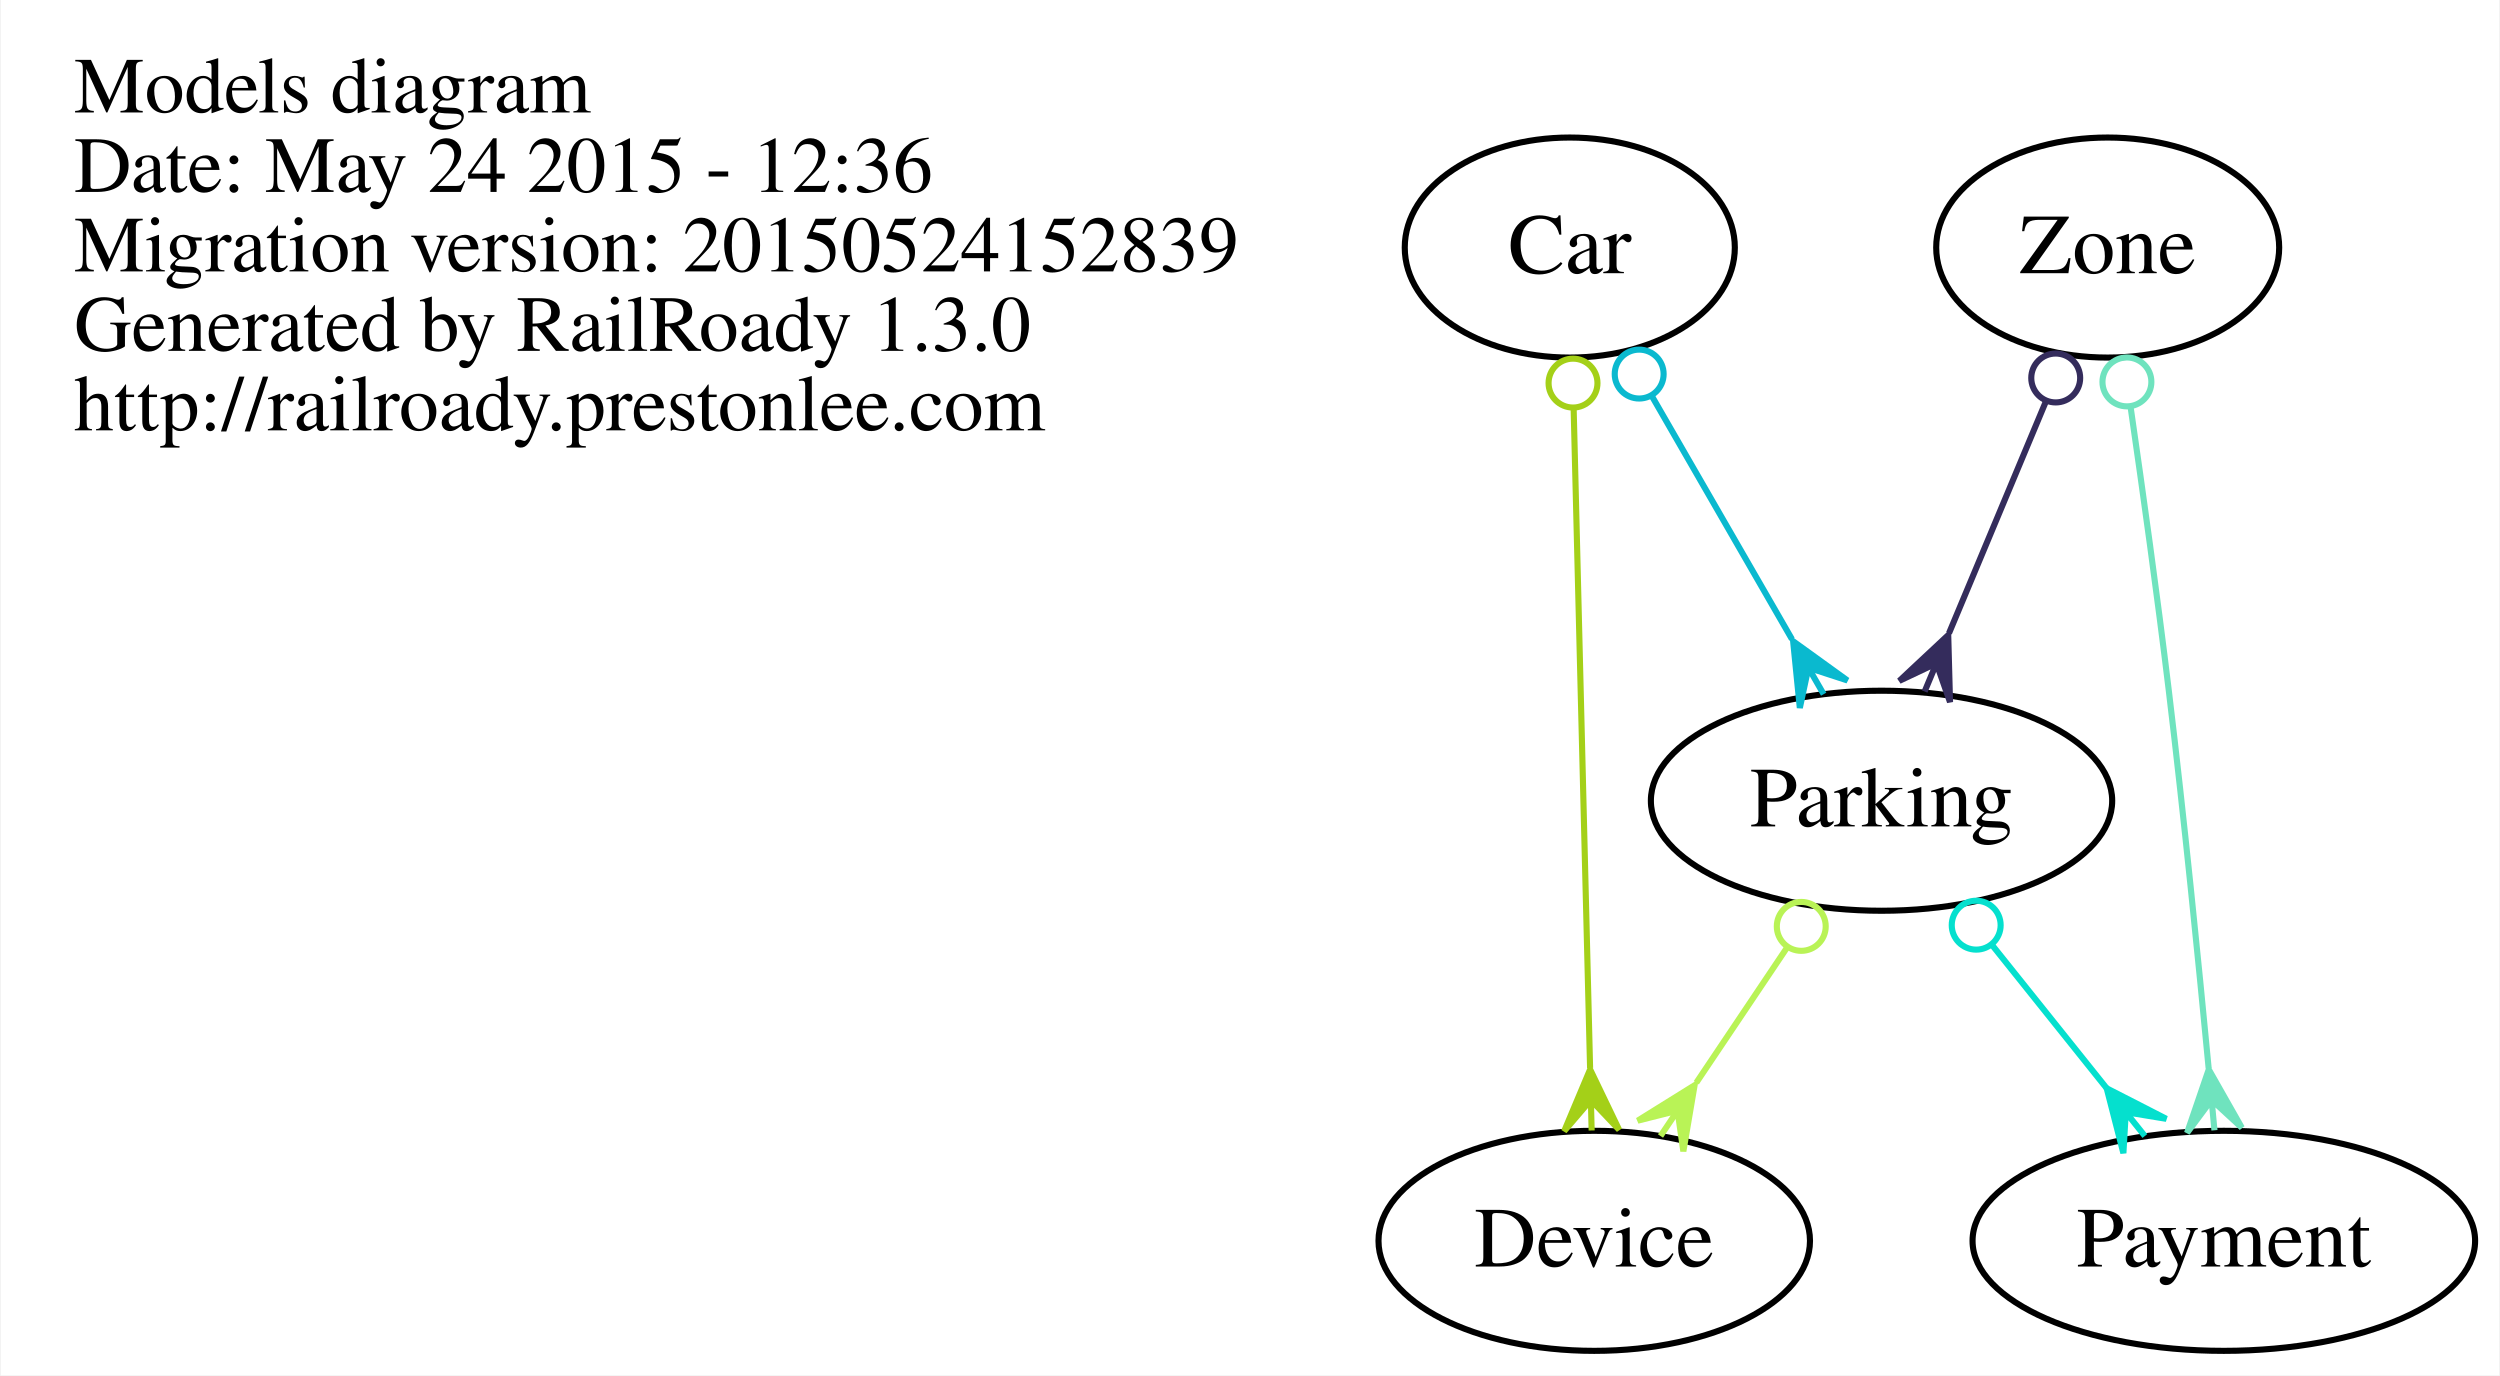
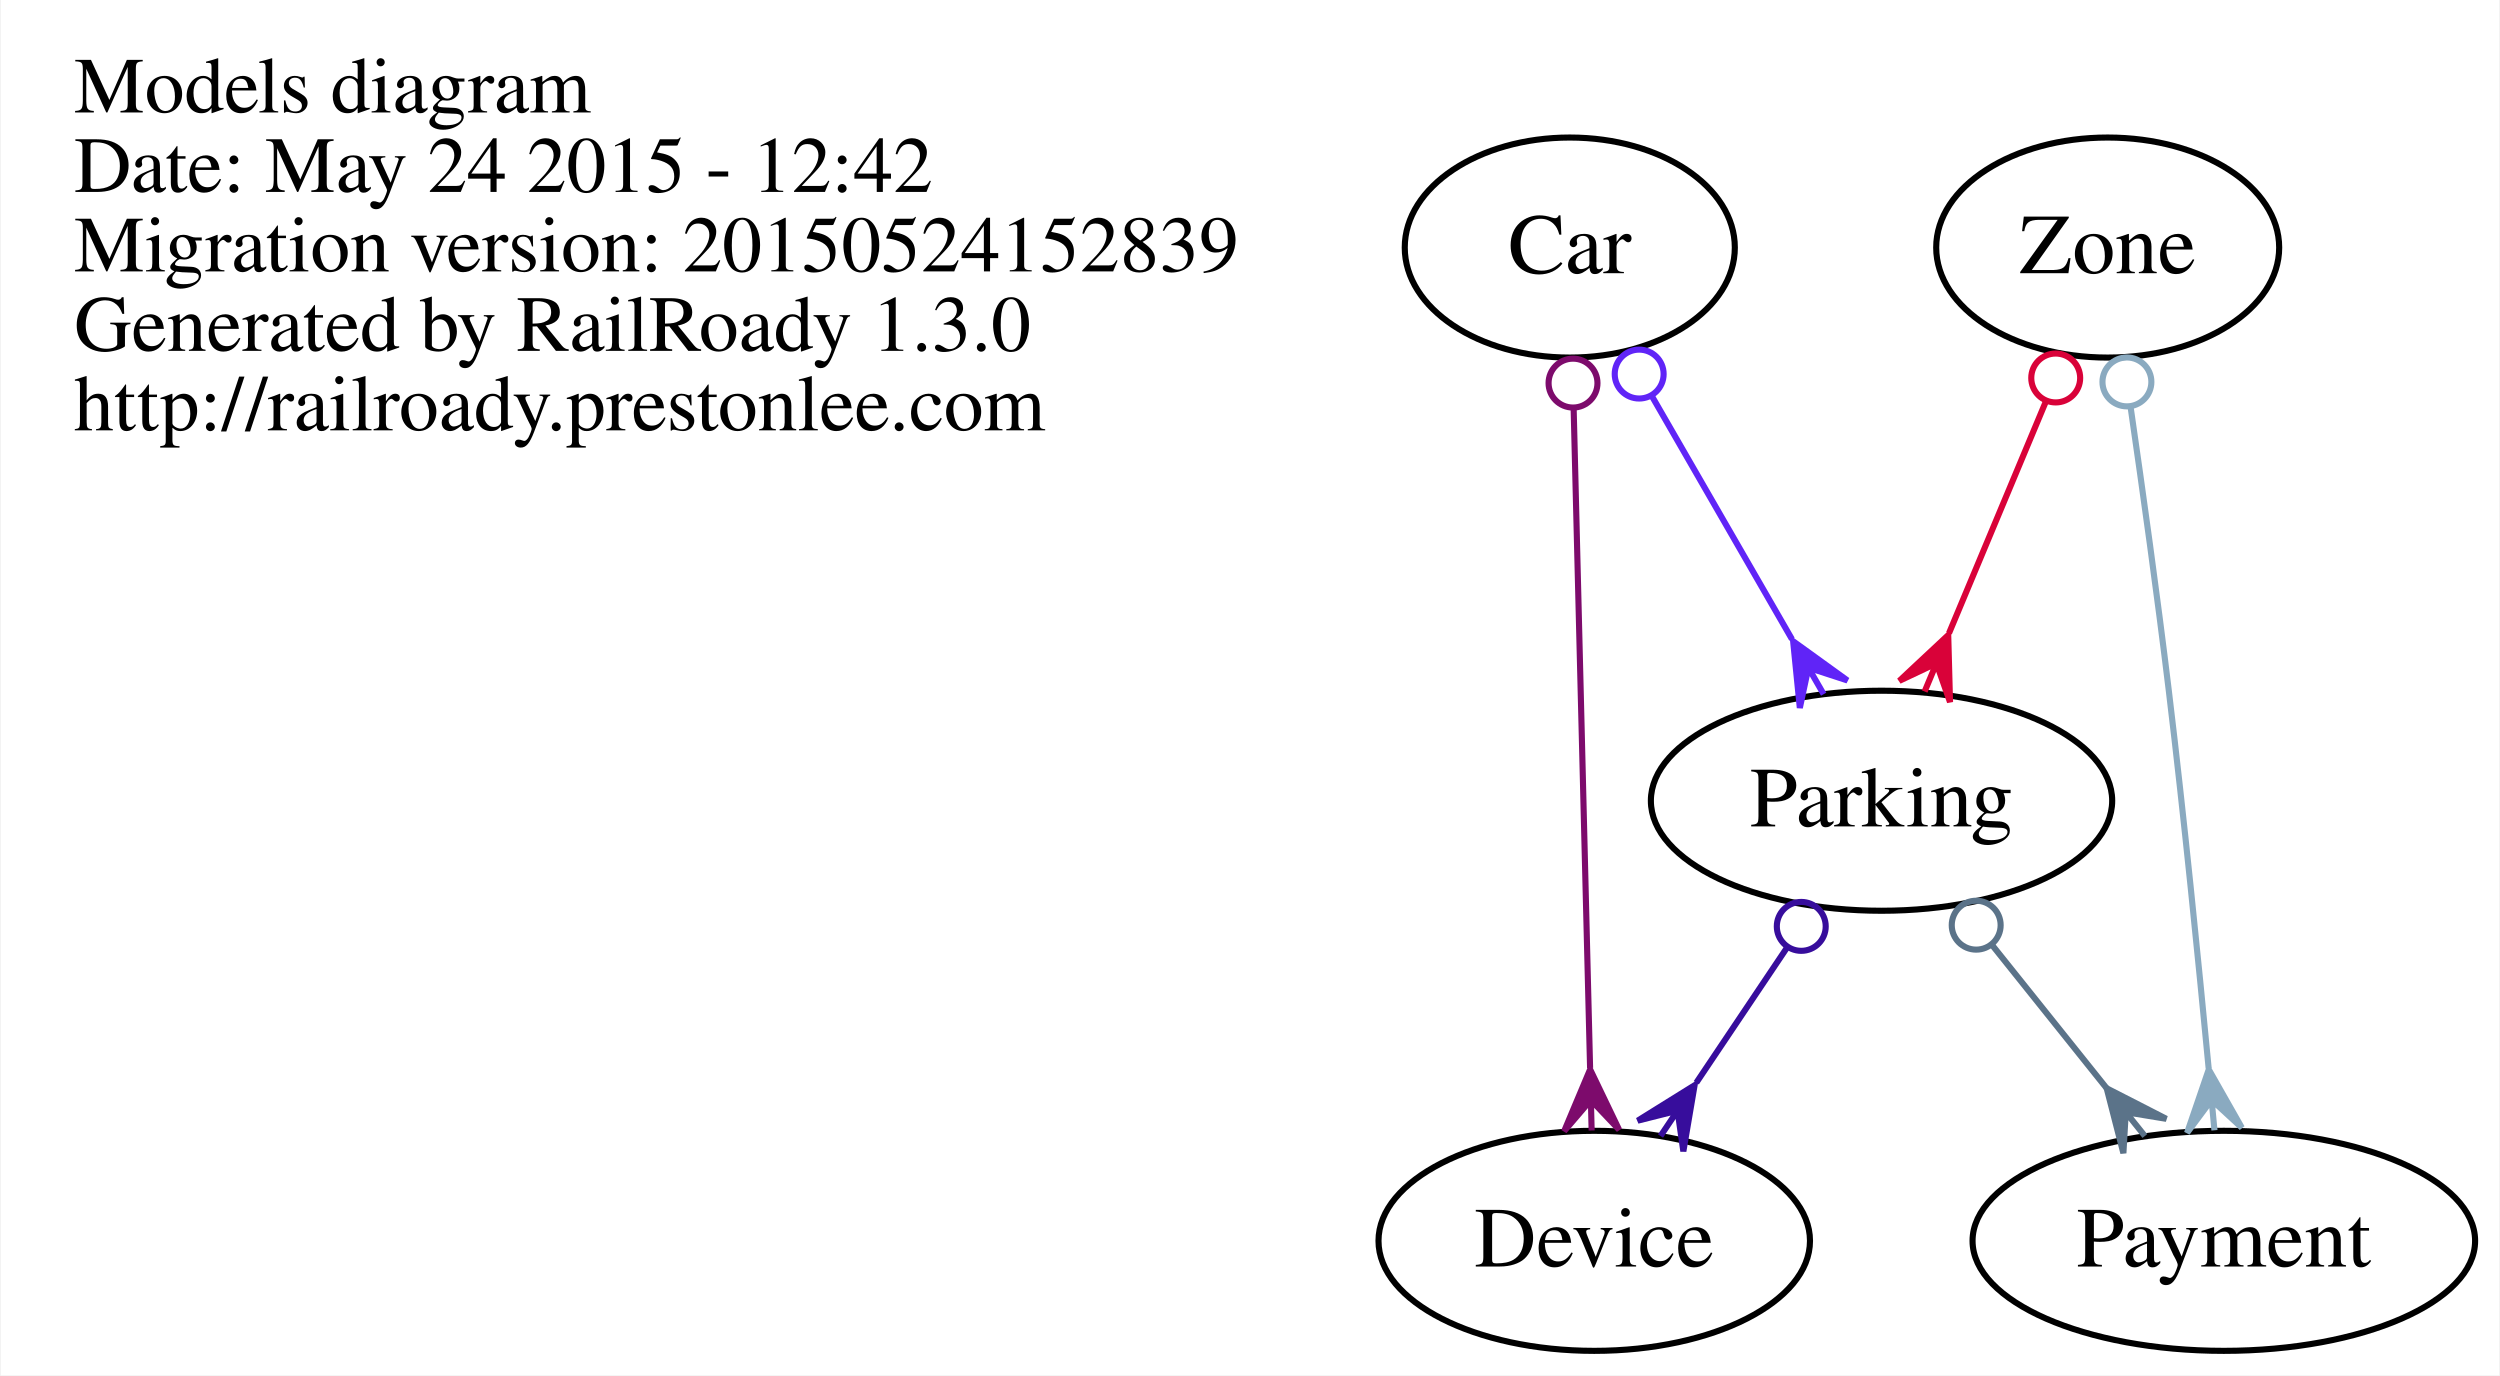
<svg xmlns="http://www.w3.org/2000/svg" width="409pt" height="225pt" viewBox="0.00 0.00 408.74 225.00">
  <g id="graph0" class="graph" transform="scale(1 1) rotate(0) translate(4 221)">
    <polygon fill="white" stroke="none" points="-4,4 -4,-221 404.742,-221 404.742,4 -4,4" />
    <g id="node1" class="node">
      <text text-anchor="start" x="8" y="-202.6" font-family="Times,serif" font-size="13.00">Models diagram</text>
-       <text text-anchor="start" x="8" y="-189.6" font-family="Times,serif" font-size="13.00">Date: May 24 2015 - 12:36</text>
+       <text text-anchor="start" x="8" y="-189.6" font-family="Times,serif" font-size="13.00">Date: May 24 2015 - 12:42</text>
      <text text-anchor="start" x="8" y="-176.6" font-family="Times,serif" font-size="13.00">Migration version: 20150524152839</text>
      <text text-anchor="start" x="8" y="-163.6" font-family="Times,serif" font-size="13.00">Generated by RailRoady 1.3.0</text>
      <text text-anchor="start" x="8" y="-150.6" font-family="Times,serif" font-size="13.00">http://railroady.prestonlee.com</text>
    </g>
    <g id="node2" class="node">
      <ellipse fill="none" stroke="black" cx="252.688" cy="-180.5" rx="27" ry="18" />
      <text text-anchor="middle" x="252.688" y="-176.3" font-family="Times,serif" font-size="14.00">Car</text>
    </g>
    <g id="node3" class="node">
      <ellipse fill="none" stroke="black" cx="256.688" cy="-18" rx="35.296" ry="18" />
      <text text-anchor="middle" x="256.688" y="-13.8" font-family="Times,serif" font-size="14.00">Device</text>
    </g>
    <g id="edge2" class="edge">
-       <path fill="none" stroke="#a4d018" d="M253.321,-154.079C254.054,-124.675 255.256,-76.455 256.008,-46.284" />
-       <ellipse fill="none" stroke="#a4d018" cx="253.216" cy="-158.325" rx="4" ry="4" />
-       <polygon fill="#a4d018" stroke="#a4d018" points="256.014,-46.05 260.761,-36.165 256.138,-41.051 256.263,-36.053 256.263,-36.053 256.263,-36.053 256.138,-41.051 251.764,-35.941 256.014,-46.05 256.014,-46.05" />
+       <path fill="none" stroke="#7d0b6c" d="M253.321,-154.079C254.054,-124.675 255.256,-76.455 256.008,-46.284" />
+       <ellipse fill="none" stroke="#7d0b6c" cx="253.216" cy="-158.325" rx="4" ry="4" />
+       <polygon fill="#7d0b6c" stroke="#7d0b6c" points="256.014,-46.05 260.761,-36.165 256.138,-41.051 256.263,-36.053 256.263,-36.053 256.263,-36.053 256.138,-41.051 251.764,-35.941 256.014,-46.05 256.014,-46.05" />
    </g>
    <g id="node4" class="node">
      <ellipse fill="none" stroke="black" cx="303.688" cy="-90" rx="37.735" ry="18" />
      <text text-anchor="middle" x="303.688" y="-85.8" font-family="Times,serif" font-size="14.00">Parking</text>
    </g>
    <g id="edge1" class="edge">
-       <path fill="none" stroke="#0ab9cf" d="M266.153,-156.134C273.195,-143.914 281.825,-128.938 289.034,-116.428" />
-       <ellipse fill="none" stroke="#0ab9cf" cx="264.039" cy="-159.802" rx="4" ry="4" />
-       <polygon fill="#0ab9cf" stroke="#0ab9cf" points="289.227,-116.093 298.119,-109.676 291.724,-111.761 294.22,-107.429 294.22,-107.429 294.22,-107.429 291.724,-111.761 290.321,-105.182 289.227,-116.093 289.227,-116.093" />
+       <path fill="none" stroke="#6024f7" d="M266.153,-156.134C273.195,-143.914 281.825,-128.938 289.034,-116.428" />
+       <ellipse fill="none" stroke="#6024f7" cx="264.039" cy="-159.802" rx="4" ry="4" />
+       <polygon fill="#6024f7" stroke="#6024f7" points="289.227,-116.093 298.119,-109.676 291.724,-111.761 294.22,-107.429 294.22,-107.429 294.22,-107.429 291.724,-111.761 290.321,-105.182 289.227,-116.093 289.227,-116.093" />
    </g>
    <g id="edge4" class="edge">
-       <path fill="none" stroke="#b9f356" d="M288.286,-66.061C283.515,-58.955 278.236,-51.093 273.382,-43.863" />
-       <ellipse fill="none" stroke="#b9f356" cx="290.557" cy="-69.444" rx="4" ry="4" />
-       <polygon fill="#b9f356" stroke="#b9f356" points="273.104,-43.45 271.266,-32.639 270.317,-39.298 267.53,-35.147 267.53,-35.147 267.53,-35.147 270.317,-39.298 263.794,-37.656 273.104,-43.45 273.104,-43.45" />
+       <path fill="none" stroke="#370d9c" d="M288.286,-66.061C283.515,-58.955 278.236,-51.093 273.382,-43.863" />
+       <ellipse fill="none" stroke="#370d9c" cx="290.557" cy="-69.444" rx="4" ry="4" />
+       <polygon fill="#370d9c" stroke="#370d9c" points="273.104,-43.45 271.266,-32.639 270.317,-39.298 267.53,-35.147 267.53,-35.147 267.53,-35.147 270.317,-39.298 263.794,-37.656 273.104,-43.45 273.104,-43.45" />
    </g>
    <g id="node5" class="node">
      <ellipse fill="none" stroke="black" cx="359.688" cy="-18" rx="41.109" ry="18" />
      <text text-anchor="middle" x="359.688" y="-13.8" font-family="Times,serif" font-size="14.00">Payment</text>
    </g>
    <g id="edge3" class="edge">
-       <path fill="none" stroke="#05e0ce" d="M321.806,-66.352C327.783,-58.881 334.449,-50.549 340.503,-42.981" />
-       <ellipse fill="none" stroke="#05e0ce" cx="319.175" cy="-69.641" rx="4" ry="4" />
-       <polygon fill="#05e0ce" stroke="#05e0ce" points="340.523,-42.956 350.284,-37.959 343.646,-39.052 346.77,-35.147 346.77,-35.147 346.77,-35.147 343.646,-39.052 343.256,-32.336 340.523,-42.956 340.523,-42.956" />
+       <path fill="none" stroke="#5b7389" d="M321.806,-66.352C327.783,-58.881 334.449,-50.549 340.503,-42.981" />
+       <ellipse fill="none" stroke="#5b7389" cx="319.175" cy="-69.641" rx="4" ry="4" />
+       <polygon fill="#5b7389" stroke="#5b7389" points="340.523,-42.956 350.284,-37.959 343.646,-39.052 346.77,-35.147 346.77,-35.147 346.77,-35.147 343.646,-39.052 343.256,-32.336 340.523,-42.956 340.523,-42.956" />
    </g>
    <g id="node6" class="node">
      <ellipse fill="none" stroke="black" cx="340.688" cy="-180.5" rx="28.056" ry="18" />
      <text text-anchor="middle" x="340.688" y="-176.3" font-family="Times,serif" font-size="14.00">Zone</text>
    </g>
    <g id="edge5" class="edge">
-       <path fill="none" stroke="#342c5c" d="M330.608,-155.391C325.691,-143.628 319.764,-129.452 314.724,-117.398" />
-       <ellipse fill="none" stroke="#342c5c" cx="332.185" cy="-159.163" rx="4" ry="4" />
-       <polygon fill="#342c5c" stroke="#342c5c" points="314.599,-117.099 314.894,-106.137 312.67,-112.485 310.742,-107.872 310.742,-107.872 310.742,-107.872 312.67,-112.485 306.59,-109.608 314.599,-117.099 314.599,-117.099" />
+       <path fill="none" stroke="#d90239" d="M330.608,-155.391C325.691,-143.628 319.764,-129.452 314.724,-117.398" />
+       <ellipse fill="none" stroke="#d90239" cx="332.185" cy="-159.163" rx="4" ry="4" />
+       <polygon fill="#d90239" stroke="#d90239" points="314.599,-117.099 314.894,-106.137 312.67,-112.485 310.742,-107.872 310.742,-107.872 310.742,-107.872 312.67,-112.485 306.59,-109.608 314.599,-117.099 314.599,-117.099" />
    </g>
    <g id="edge6" class="edge">
-       <path fill="none" stroke="#6fe3be" d="M344.429,-154.455C346.416,-140.749 348.826,-123.458 350.688,-108 353.179,-87.315 355.531,-63.868 357.205,-46.235" />
-       <ellipse fill="none" stroke="#6fe3be" cx="343.834" cy="-158.519" rx="4" ry="4" />
-       <polygon fill="#6fe3be" stroke="#6fe3be" points="357.223,-46.04 362.636,-36.503 357.689,-41.062 358.155,-36.083 358.155,-36.083 358.155,-36.083 357.689,-41.062 353.675,-35.664 357.223,-46.04 357.223,-46.04" />
+       <path fill="none" stroke="#8aaac0" d="M344.429,-154.455C346.416,-140.749 348.826,-123.458 350.688,-108 353.179,-87.315 355.531,-63.868 357.205,-46.235" />
+       <ellipse fill="none" stroke="#8aaac0" cx="343.834" cy="-158.519" rx="4" ry="4" />
+       <polygon fill="#8aaac0" stroke="#8aaac0" points="357.223,-46.04 362.636,-36.503 357.689,-41.062 358.155,-36.083 358.155,-36.083 358.155,-36.083 357.689,-41.062 353.675,-35.664 357.223,-46.04 357.223,-46.04" />
    </g>
  </g>
</svg>
